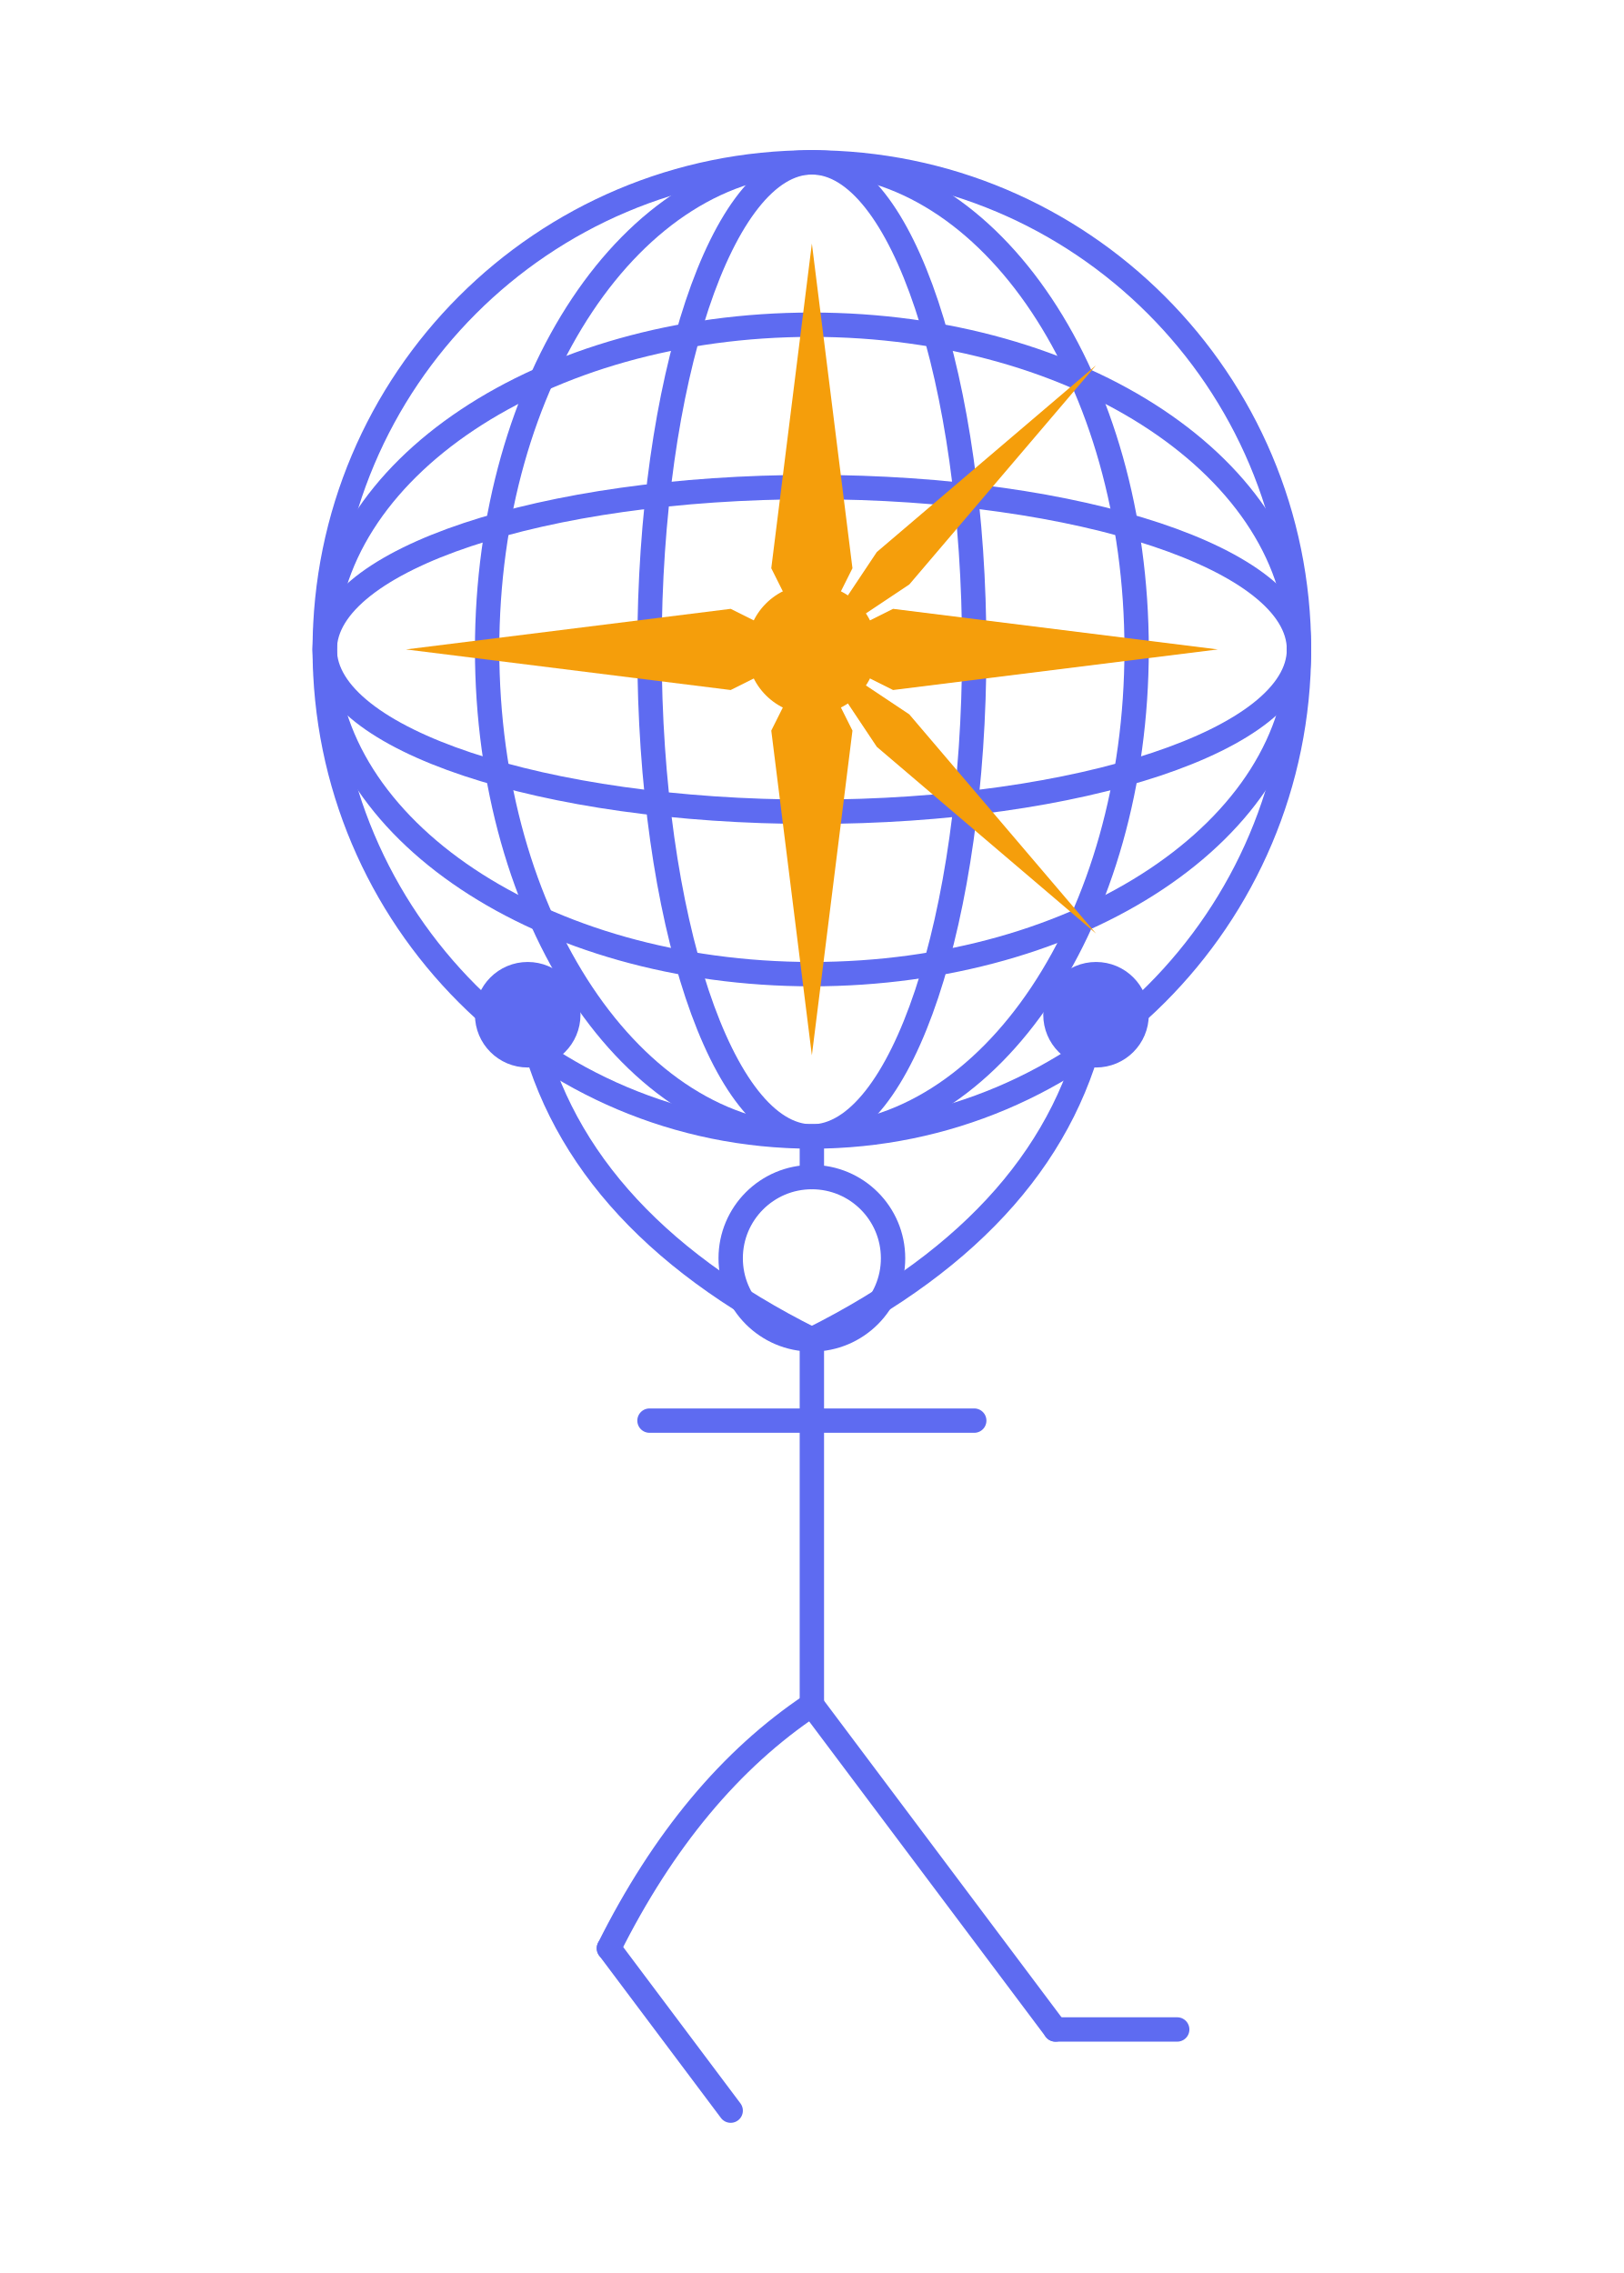
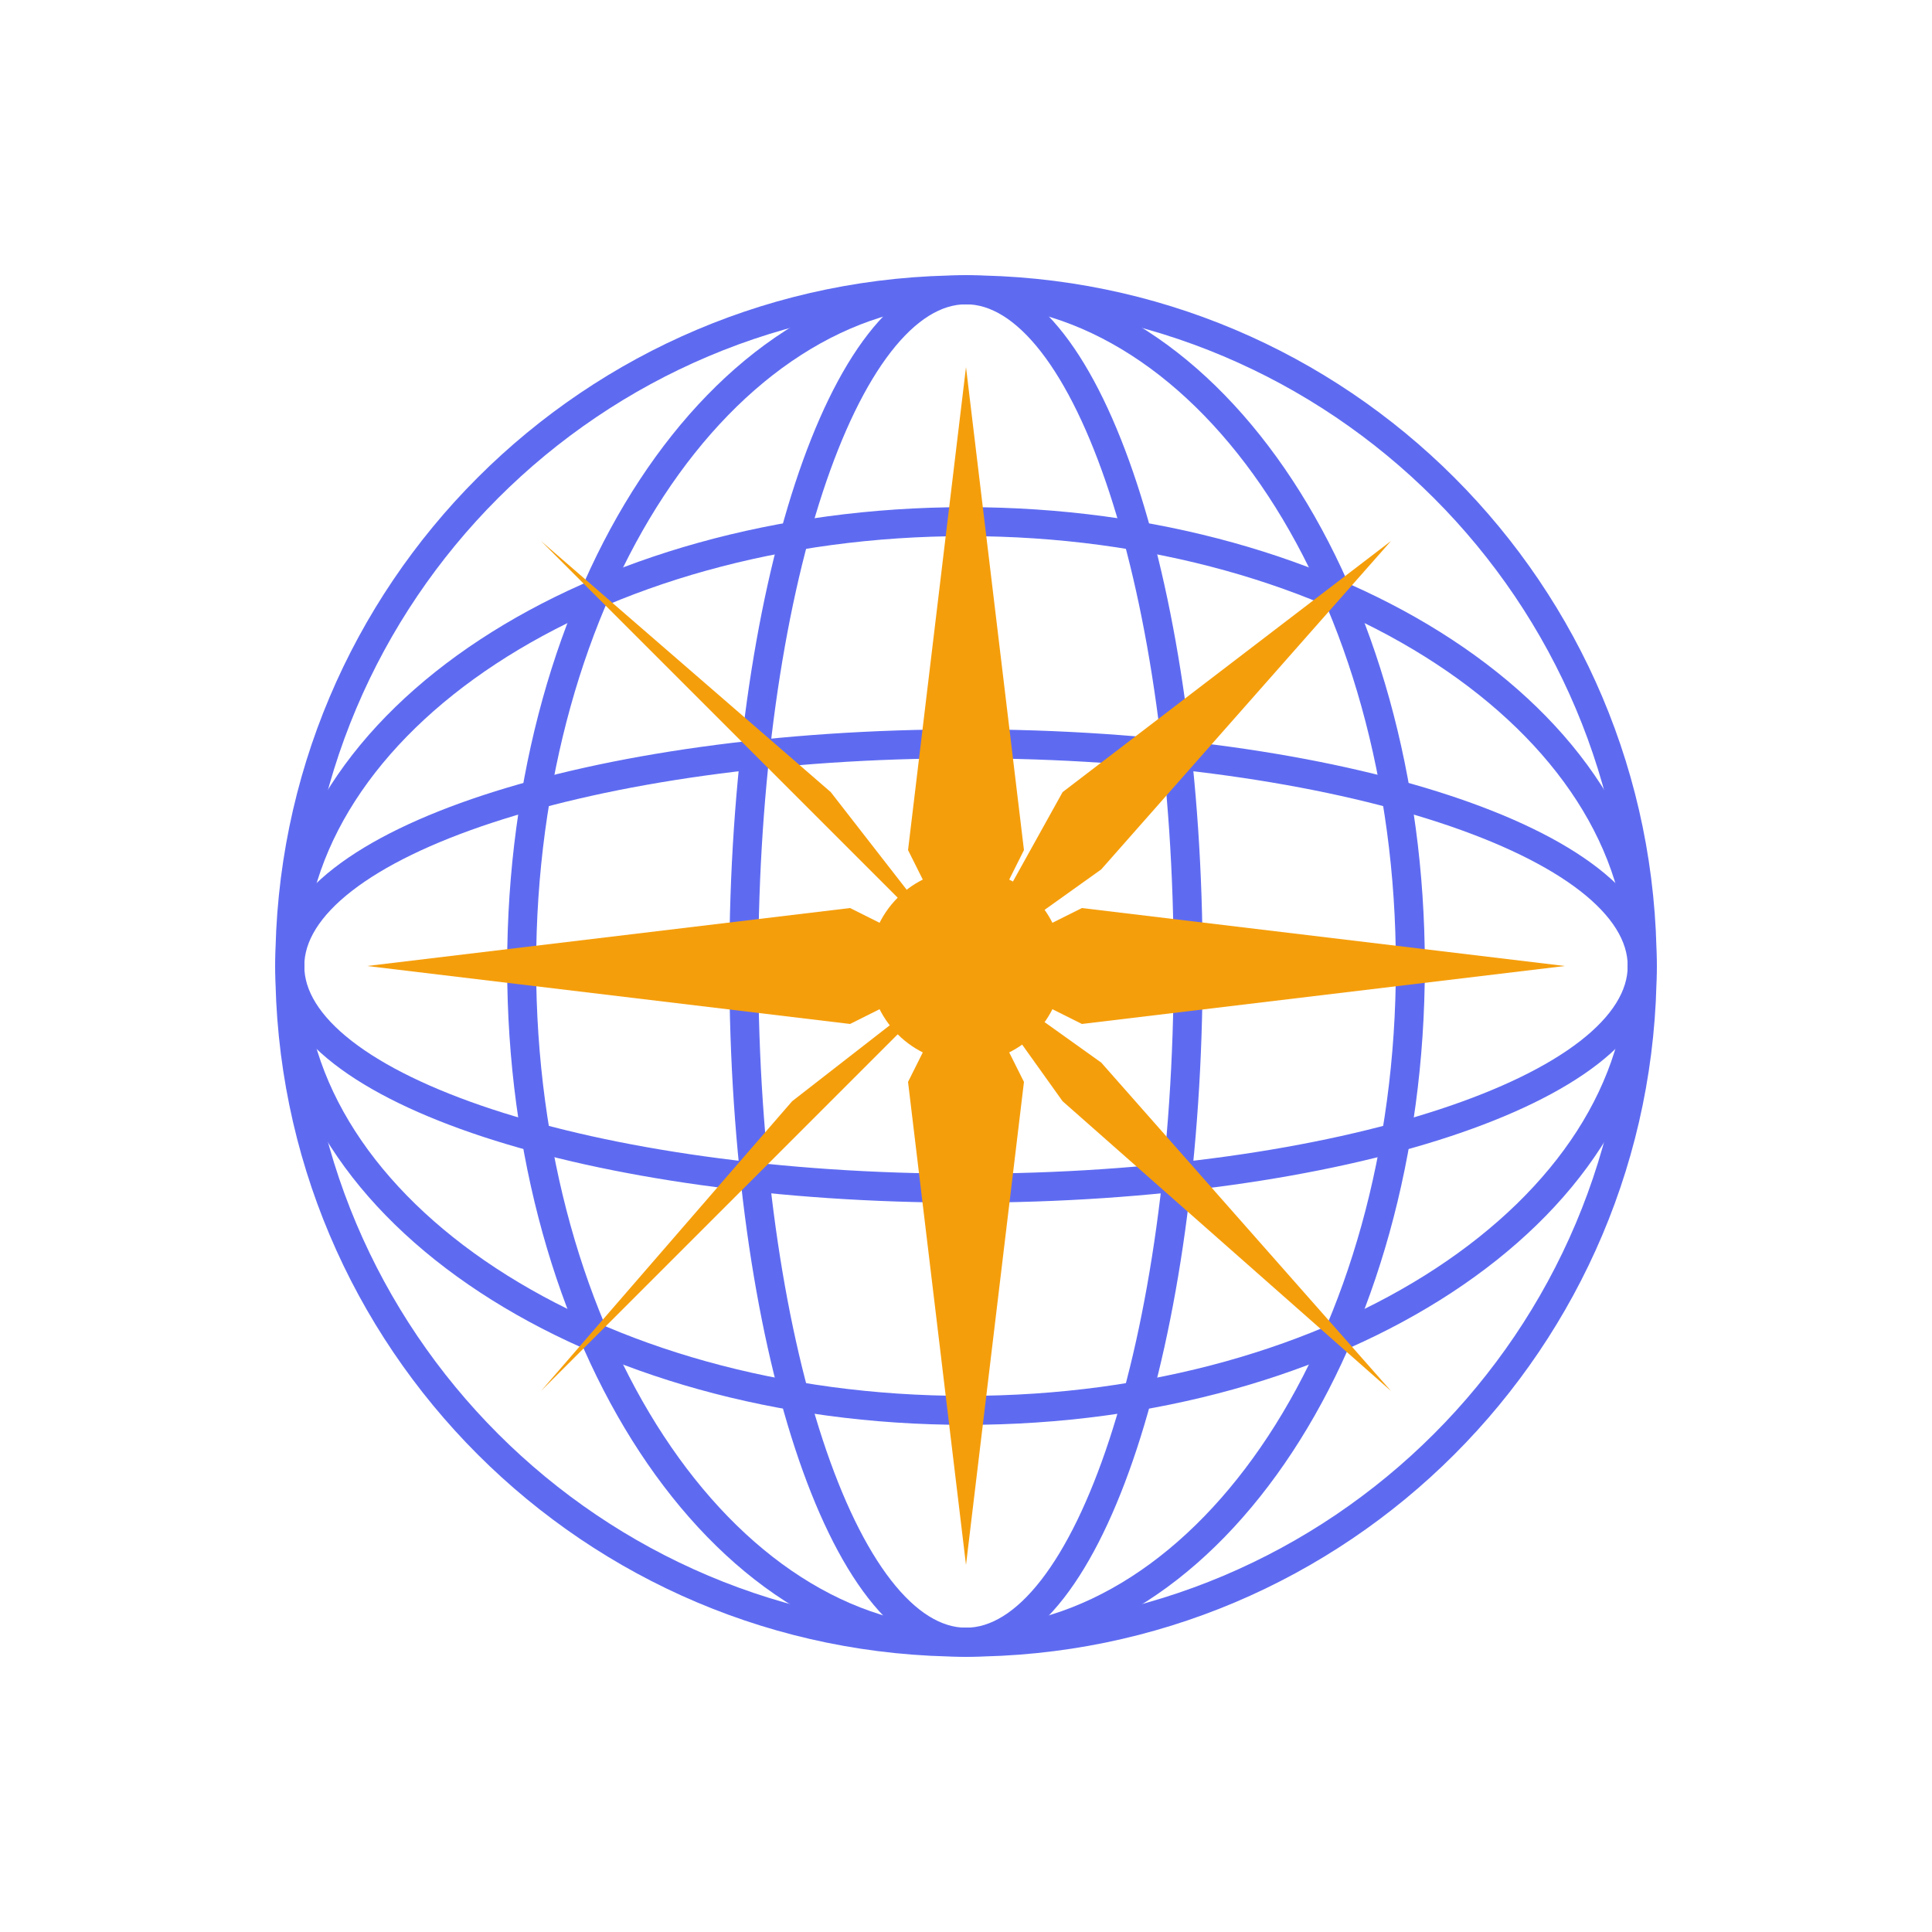
- <svg xmlns="http://www.w3.org/2000/svg" viewBox="0 0 200 280" fill="none">
+ <svg xmlns="http://www.w3.org/2000/svg" viewBox="0 0 200 200" fill="none">
  <g stroke="#5e6bf1" stroke-width="3" fill="none">
-     <circle cx="100" cy="80" r="60" />
-     <ellipse cx="100" cy="80" rx="60" ry="20" />
-     <ellipse cx="100" cy="80" rx="60" ry="40" />
-     <ellipse cx="100" cy="80" rx="20" ry="60" />
-     <ellipse cx="100" cy="80" rx="40" ry="60" />
+     <circle cx="100" cy="100" r="70" />
+     <ellipse cx="100" cy="100" rx="70" ry="23" />
+     <ellipse cx="100" cy="100" rx="70" ry="46" />
+     <ellipse cx="100" cy="100" rx="23" ry="70" />
+     <ellipse cx="100" cy="100" rx="46" ry="70" />
  </g>
  <g fill="#f59e0b">
-     <polygon points="100,30 105,70 100,80 95,70" />
-     <polygon points="100,130 95,90 100,80 105,90" />
-     <polygon points="50,80 90,75 100,80 90,85" />
-     <polygon points="150,80 110,85 100,80 110,75" />
-     <polygon points="65,45 92,72 100,80 88,68" />
-     <polygon points="135,45 108,68 100,80 112,72" />
-     <polygon points="65,115 88,92 100,80 92,88" />
-     <polygon points="135,115 112,88 100,80 108,92" />
-     <circle cx="100" cy="80" r="8" />
-   </g>
-   <g stroke="#5e6bf1" stroke-width="3" fill="none" stroke-linecap="round" stroke-linejoin="round">
-     <circle cx="100" cy="155" r="10" />
-     <line x1="100" y1="145" x2="100" y2="140" />
-     <path d="M 100 165 Q 70 150 65 125" />
-     <path d="M 100 165 Q 130 150 135 125" />
-     <circle cx="65" cy="125" r="5" fill="#5e6bf1" />
-     <circle cx="135" cy="125" r="5" fill="#5e6bf1" />
-     <path d="M 100 165 L 100 210" />
-     <path d="M 80 175 L 120 175" />
-     <path d="M 100 210 Q 85 220 75 240" />
-     <path d="M 75 240 L 90 260" />
-     <path d="M 100 210 Q 115 230 130 250" />
-     <path d="M 130 250 L 145 250" />
+     <polygon points="100,38 106,88 100,100 94,88" />
+     <polygon points="100,162 94,112 100,100 106,112" />
+     <polygon points="38,100 88,94 100,100 88,106" />
+     <polygon points="162,100 112,106 100,100 112,94" />
+     <polygon points="56,56 90,90 100,100 86,82" />
+     <polygon points="144,56 110,82 100,100 114,90" />
+     <polygon points="56,144 82,114 100,100 90,110" />
+     <polygon points="144,144 114,110 100,100 110,114" />
+     <circle cx="100" cy="100" r="10" />
  </g>
</svg>
